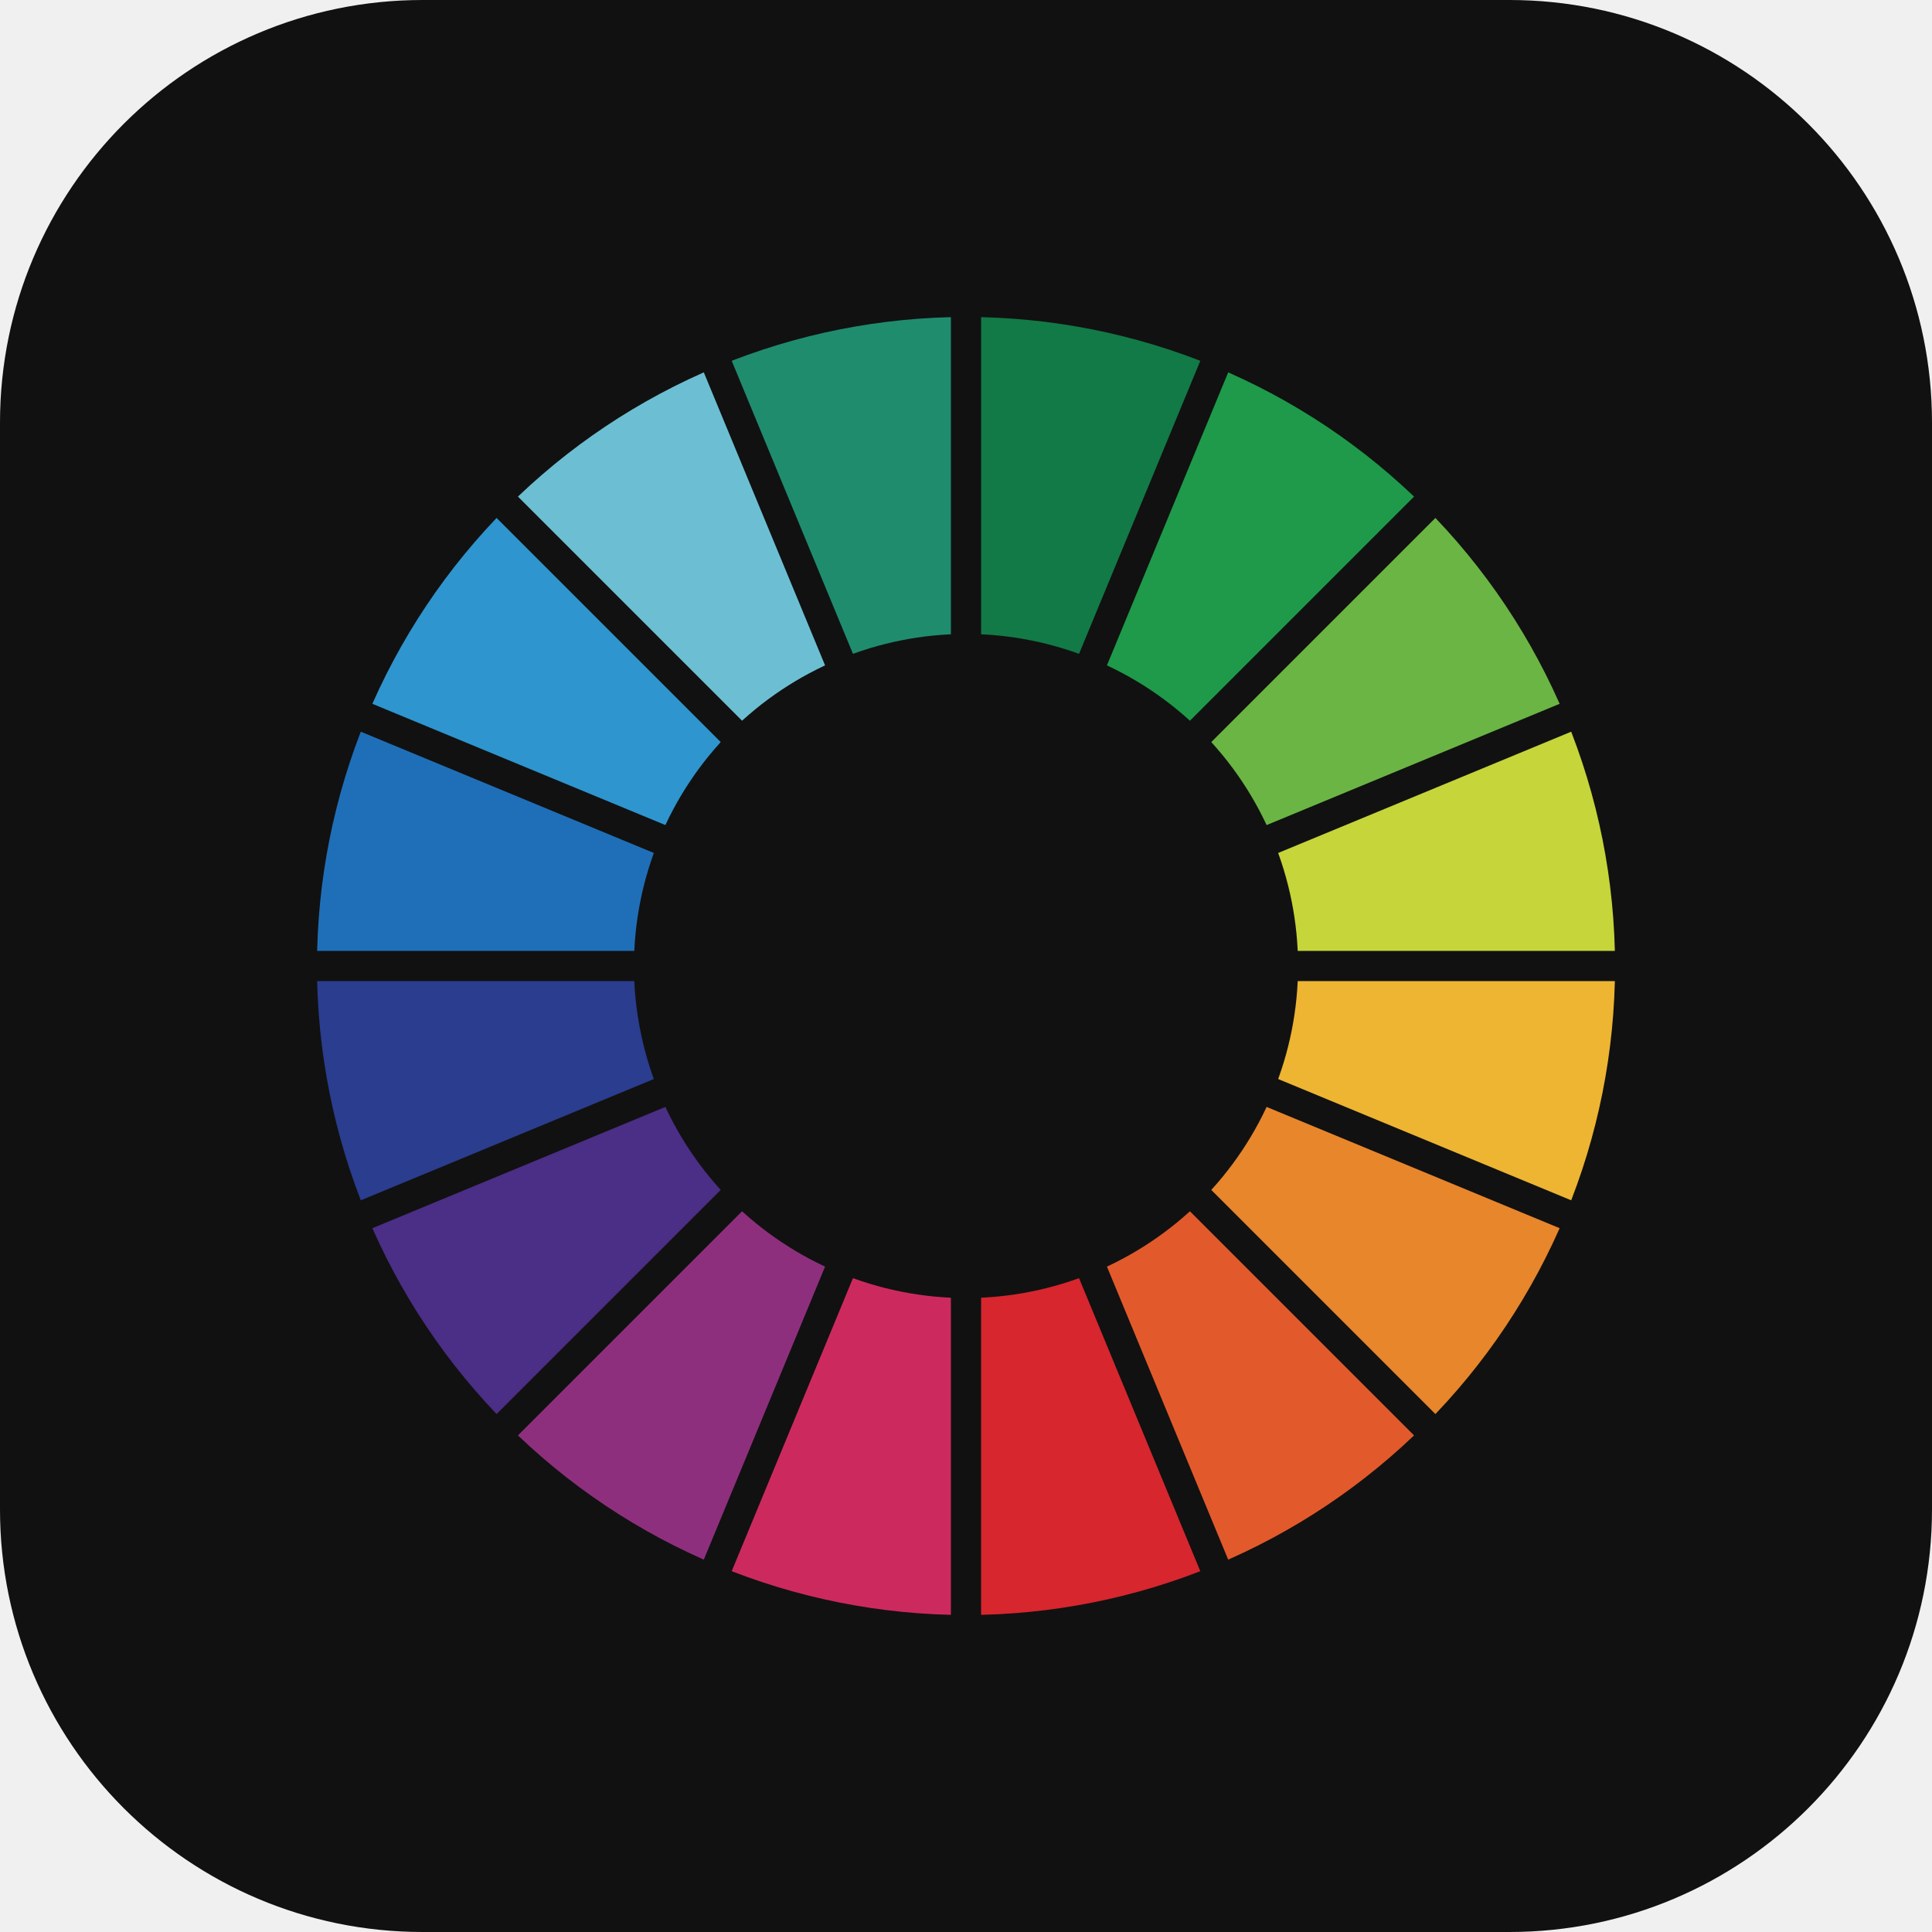
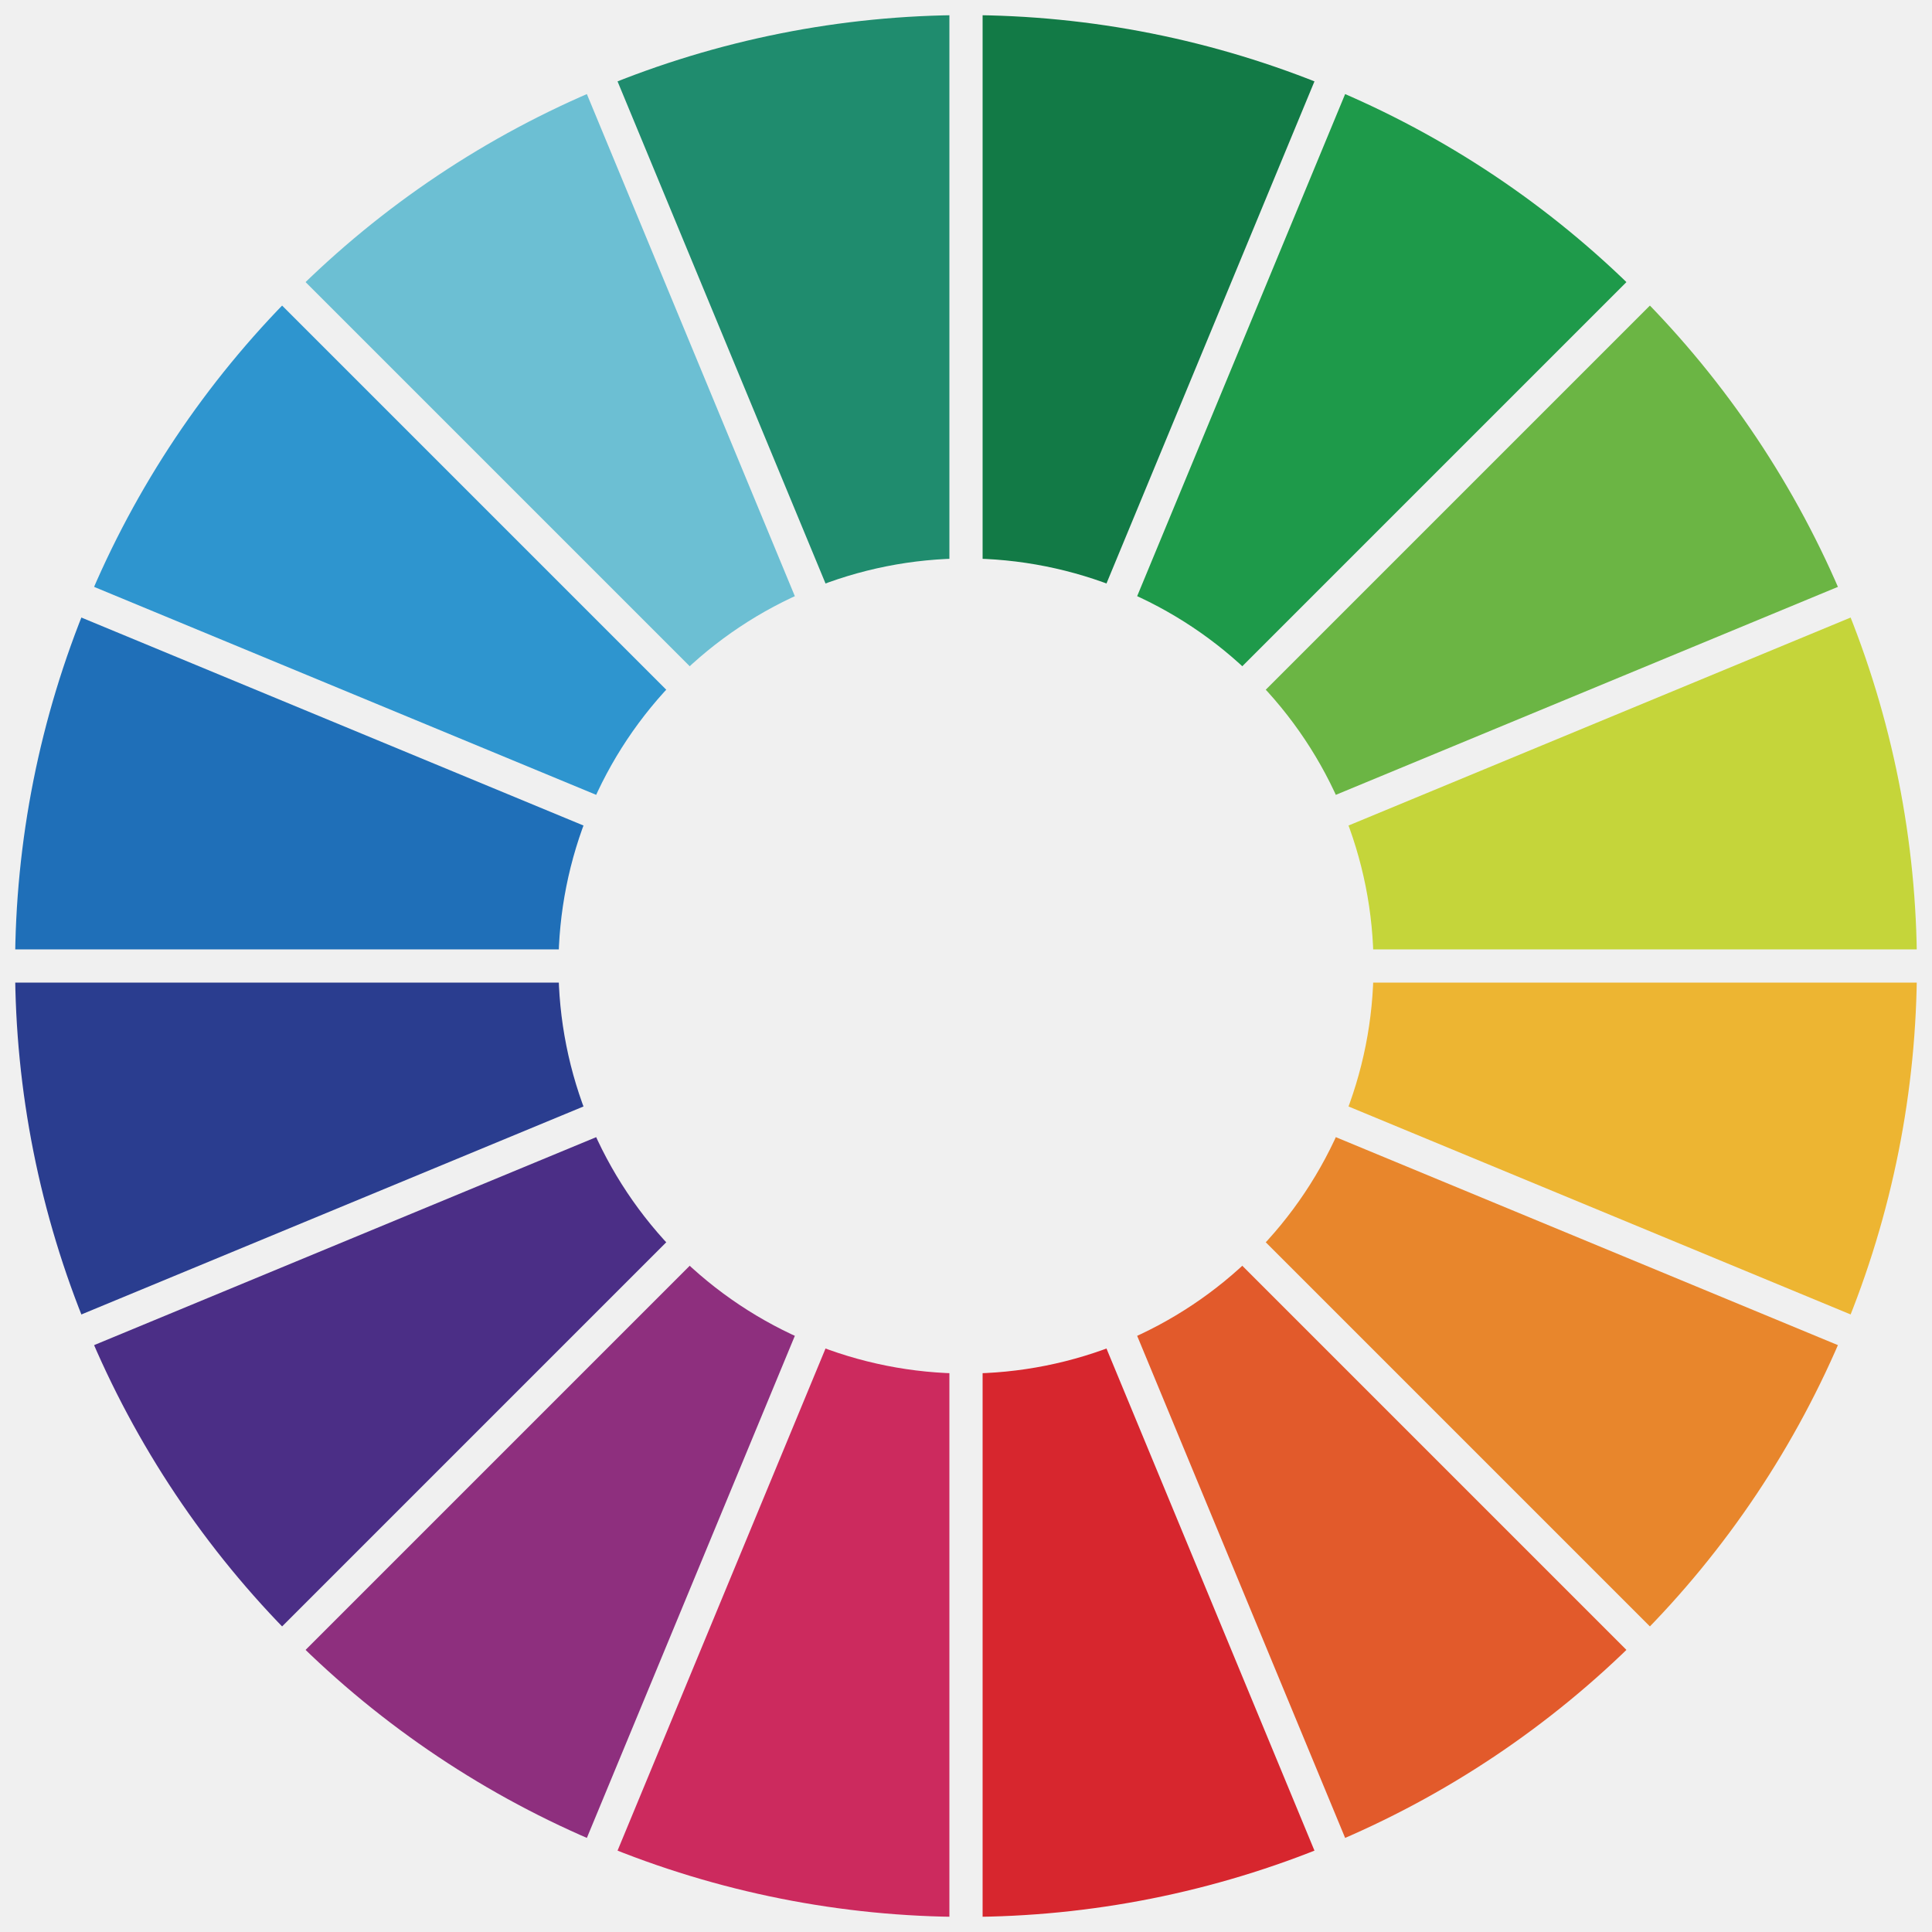
<svg xmlns="http://www.w3.org/2000/svg" viewBox="0 0 64 64">
-   <rect width="64" height="64" rx="14" fill="#111111" />
-   <path fill="#127A46" d="M32.00 10.50A21.5 21.5 0 0 1 40.23 12.14L36.21 21.84A11.0 11.0 0 0 0 32.00 21.00Z" />
-   <path fill="#1E9A4A" d="M40.23 12.14A21.5 21.5 0 0 1 47.20 16.80L39.78 24.22A11.0 11.0 0 0 0 36.21 21.84Z" />
-   <path fill="#6BB544" d="M47.20 16.80A21.5 21.5 0 0 1 51.86 23.77L42.16 27.79A11.0 11.0 0 0 0 39.78 24.22Z" />
-   <path fill="#C5D53A" d="M51.86 23.77A21.5 21.5 0 0 1 53.50 32.00L43.00 32.00A11.0 11.0 0 0 0 42.16 27.79Z" />
-   <path fill="#EDB532" d="M53.50 32.00A21.5 21.5 0 0 1 51.86 40.23L42.16 36.21A11.0 11.0 0 0 0 43.00 32.00Z" />
-   <path fill="#E8862C" d="M51.86 40.23A21.5 21.5 0 0 1 47.20 47.20L39.78 39.78A11.0 11.0 0 0 0 42.16 36.21Z" />
-   <path fill="#E25A2B" d="M47.20 47.20A21.5 21.5 0 0 1 40.23 51.86L36.21 42.16A11.0 11.0 0 0 0 39.78 39.78Z" />
-   <path fill="#D7262E" d="M40.23 51.86A21.5 21.5 0 0 1 32.00 53.50L32.00 43.00A11.0 11.0 0 0 0 36.21 42.16Z" />
-   <path fill="#CC2A5E" d="M32.00 53.50A21.5 21.5 0 0 1 23.77 51.86L27.79 42.16A11.0 11.0 0 0 0 32.00 43.00Z" />
-   <path fill="#8E2F7E" d="M23.77 51.86A21.5 21.5 0 0 1 16.80 47.20L24.22 39.78A11.0 11.0 0 0 0 27.79 42.16Z" />
-   <path fill="#4B2E86" d="M16.80 47.20A21.5 21.5 0 0 1 12.14 40.23L21.84 36.21A11.0 11.0 0 0 0 24.22 39.78Z" />
-   <path fill="#2A3D8F" d="M12.14 40.23A21.5 21.5 0 0 1 10.50 32.00L21.00 32.00A11.0 11.0 0 0 0 21.84 36.21Z" />
-   <path fill="#1F6FB8" d="M10.50 32.00A21.5 21.5 0 0 1 12.14 23.77L21.84 27.79A11.0 11.0 0 0 0 21.00 32.00Z" />
-   <path fill="#2E95CF" d="M12.14 23.77A21.5 21.5 0 0 1 16.80 16.80L24.22 24.22A11.0 11.0 0 0 0 21.84 27.79Z" />
-   <path fill="#6CBFD3" d="M16.80 16.80A21.5 21.5 0 0 1 23.77 12.14L27.79 21.84A11.0 11.0 0 0 0 24.22 24.22Z" />
-   <path fill="#1F8C6E" d="M23.77 12.14A21.5 21.5 0 0 1 32.00 10.50L32.00 21.00A11.0 11.0 0 0 0 27.79 21.84Z" />
-   <g stroke="#111111" stroke-width="1.0">
-     <line x1="32.00" y1="22.00" x2="32.00" y2="9.50" />
-     <line x1="35.83" y1="22.76" x2="40.61" y2="11.21" />
-     <line x1="39.07" y1="24.93" x2="47.91" y2="16.09" />
-     <line x1="41.24" y1="28.17" x2="52.79" y2="23.39" />
-     <line x1="42.00" y1="32.00" x2="54.50" y2="32.00" />
-     <line x1="41.24" y1="35.83" x2="52.79" y2="40.61" />
-     <line x1="39.07" y1="39.07" x2="47.91" y2="47.91" />
-     <line x1="35.83" y1="41.24" x2="40.61" y2="52.79" />
-     <line x1="32.00" y1="42.00" x2="32.00" y2="54.50" />
-     <line x1="28.17" y1="41.24" x2="23.39" y2="52.79" />
-     <line x1="24.93" y1="39.07" x2="16.09" y2="47.91" />
-     <line x1="22.76" y1="35.83" x2="11.21" y2="40.61" />
-     <line x1="22.00" y1="32.00" x2="9.50" y2="32.00" />
-     <line x1="22.76" y1="28.17" x2="11.21" y2="23.39" />
-     <line x1="24.93" y1="24.93" x2="16.09" y2="16.09" />
-     <line x1="28.17" y1="22.76" x2="23.39" y2="11.21" />
+   <mask id="g">
+     <rect width="64" height="64" fill="#fff" />
+     <g stroke="#000" stroke-width="1.1">
+       <line x1="32" y1="32" x2="32.00" y2="-1.50" />
+       <line x1="32" y1="32" x2="44.82" y2="1.05" />
+       <line x1="32" y1="32" x2="55.69" y2="8.31" />
+       <line x1="32" y1="32" x2="62.95" y2="19.18" />
+       <line x1="32" y1="32" x2="65.50" y2="32.00" />
+       <line x1="32" y1="32" x2="62.95" y2="44.82" />
+       <line x1="32" y1="32" x2="55.69" y2="55.69" />
+       <line x1="32" y1="32" x2="44.82" y2="62.95" />
+       <line x1="32" y1="32" x2="32.00" y2="65.50" />
+       <line x1="32" y1="32" x2="19.18" y2="62.95" />
+       <line x1="32" y1="32" x2="8.31" y2="55.69" />
+       <line x1="32" y1="32" x2="1.05" y2="44.82" />
+       <line x1="32" y1="32" x2="-1.50" y2="32.00" />
+       <line x1="32" y1="32" x2="1.05" y2="19.18" />
+       <line x1="32" y1="32" x2="8.31" y2="8.31" />
+       <line x1="32" y1="32" x2="19.18" y2="1.05" />
+     </g>
+   </mask>
+   <g mask="url(#g)">
+     <path fill="#127A46" d="M32.00 0.50A31.5 31.5 0 0 1 44.05 2.90L37.17 19.53A13.5 13.5 0 0 0 32.00 18.50Z" />
+     <path fill="#1E9A4A" d="M44.05 2.90A31.5 31.5 0 0 1 54.27 9.73L41.55 22.45A13.5 13.5 0 0 0 37.17 19.53Z" />
+     <path fill="#6BB544" d="M54.27 9.73A31.5 31.5 0 0 1 61.10 19.95L44.47 26.83A13.5 13.5 0 0 0 41.55 22.45Z" />
+     <path fill="#C5D53A" d="M61.10 19.95A31.5 31.5 0 0 1 63.50 32.00L45.50 32.00A13.5 13.5 0 0 0 44.47 26.83Z" />
+     <path fill="#EDB532" d="M63.50 32.00A31.5 31.5 0 0 1 61.10 44.05L44.47 37.17A13.5 13.5 0 0 0 45.50 32.00Z" />
+     <path fill="#E8862C" d="M61.10 44.05A31.5 31.5 0 0 1 54.27 54.27L41.55 41.55A13.5 13.5 0 0 0 44.47 37.17Z" />
+     <path fill="#E25A2B" d="M54.27 54.27A31.5 31.5 0 0 1 44.05 61.10L37.17 44.47A13.5 13.5 0 0 0 41.55 41.55Z" />
+     <path fill="#D7262E" d="M44.05 61.10A31.5 31.5 0 0 1 32.00 63.50L32.00 45.50A13.5 13.5 0 0 0 37.17 44.47Z" />
+     <path fill="#CC2A5E" d="M32.00 63.50A31.5 31.5 0 0 1 19.95 61.10L26.83 44.47A13.5 13.5 0 0 0 32.00 45.50Z" />
+     <path fill="#8E2F7E" d="M19.95 61.10A31.5 31.5 0 0 1 9.73 54.27L22.45 41.55A13.5 13.5 0 0 0 26.83 44.47Z" />
+     <path fill="#4B2E86" d="M9.73 54.27A31.5 31.5 0 0 1 2.90 44.05L19.53 37.17A13.5 13.5 0 0 0 22.45 41.55Z" />
+     <path fill="#2A3D8F" d="M2.90 44.05A31.5 31.5 0 0 1 0.50 32.00L18.50 32.00A13.5 13.5 0 0 0 19.53 37.17Z" />
+     <path fill="#1F6FB8" d="M0.50 32.00A31.5 31.5 0 0 1 2.90 19.95L19.53 26.83A13.5 13.5 0 0 0 18.50 32.00Z" />
+     <path fill="#2E95CF" d="M2.90 19.95A31.5 31.5 0 0 1 9.73 9.73L22.45 22.45A13.5 13.5 0 0 0 19.53 26.83Z" />
+     <path fill="#6CBFD3" d="M9.73 9.73A31.5 31.5 0 0 1 19.95 2.90L26.83 19.53A13.5 13.5 0 0 0 22.45 22.45Z" />
+     <path fill="#1F8C6E" d="M19.95 2.90A31.5 31.5 0 0 1 32.00 0.50L32.00 18.50A13.5 13.5 0 0 0 26.83 19.53Z" />
  </g>
</svg>
